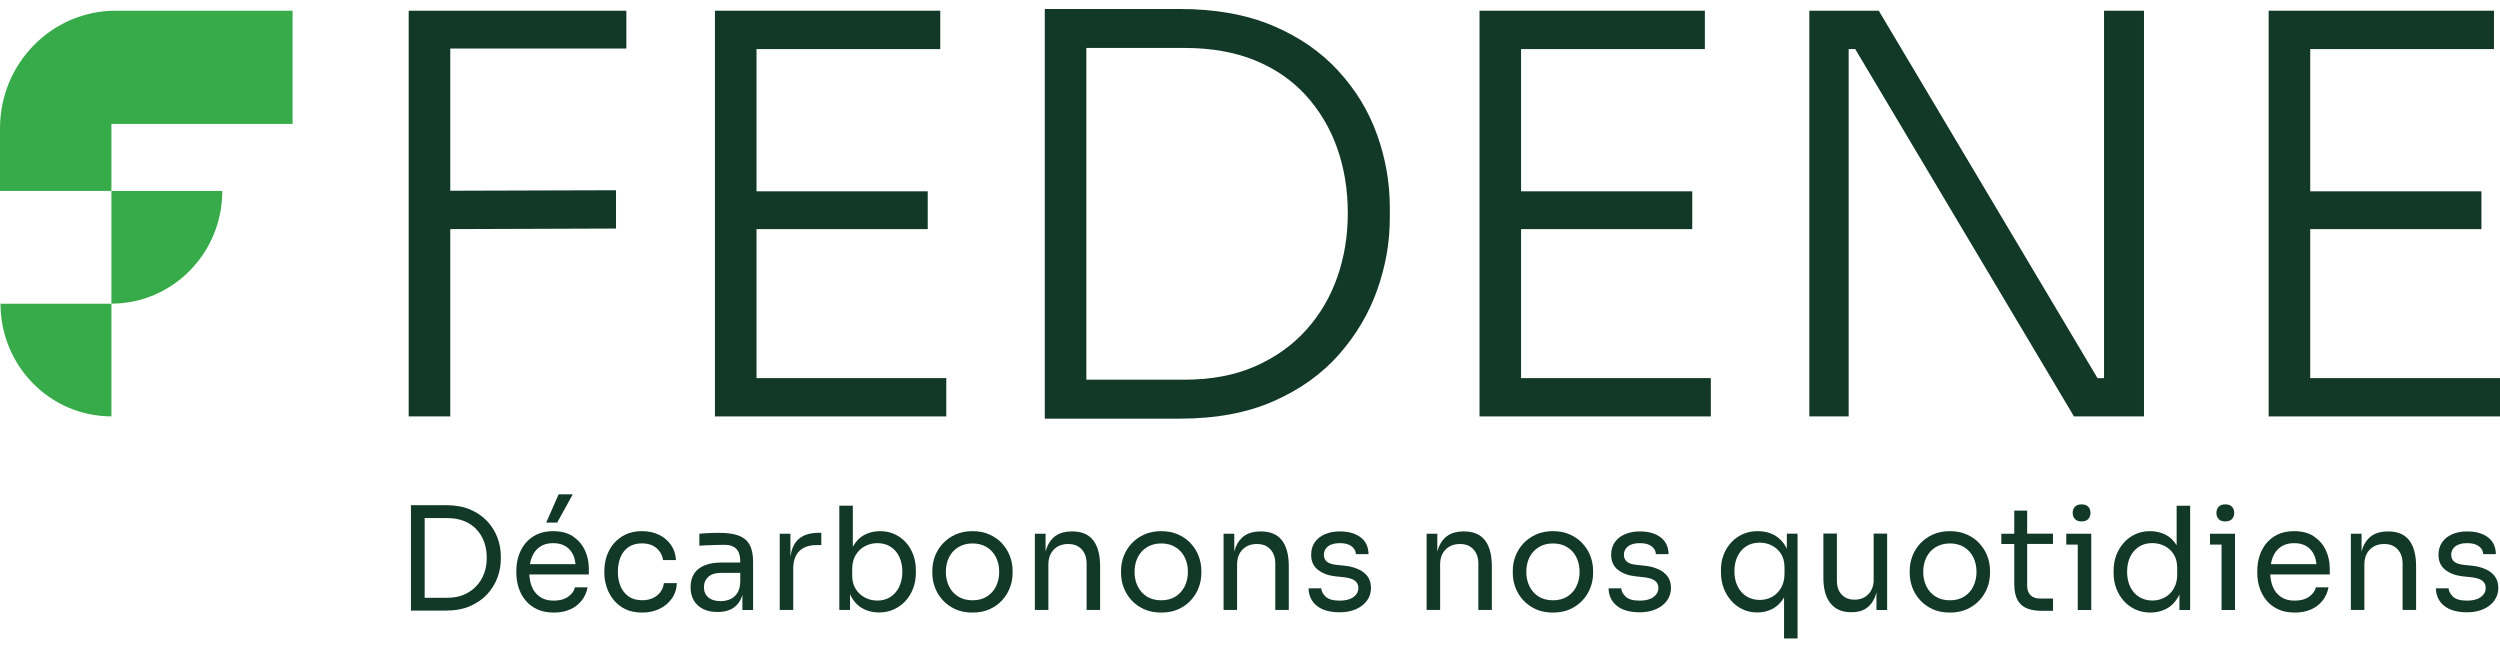
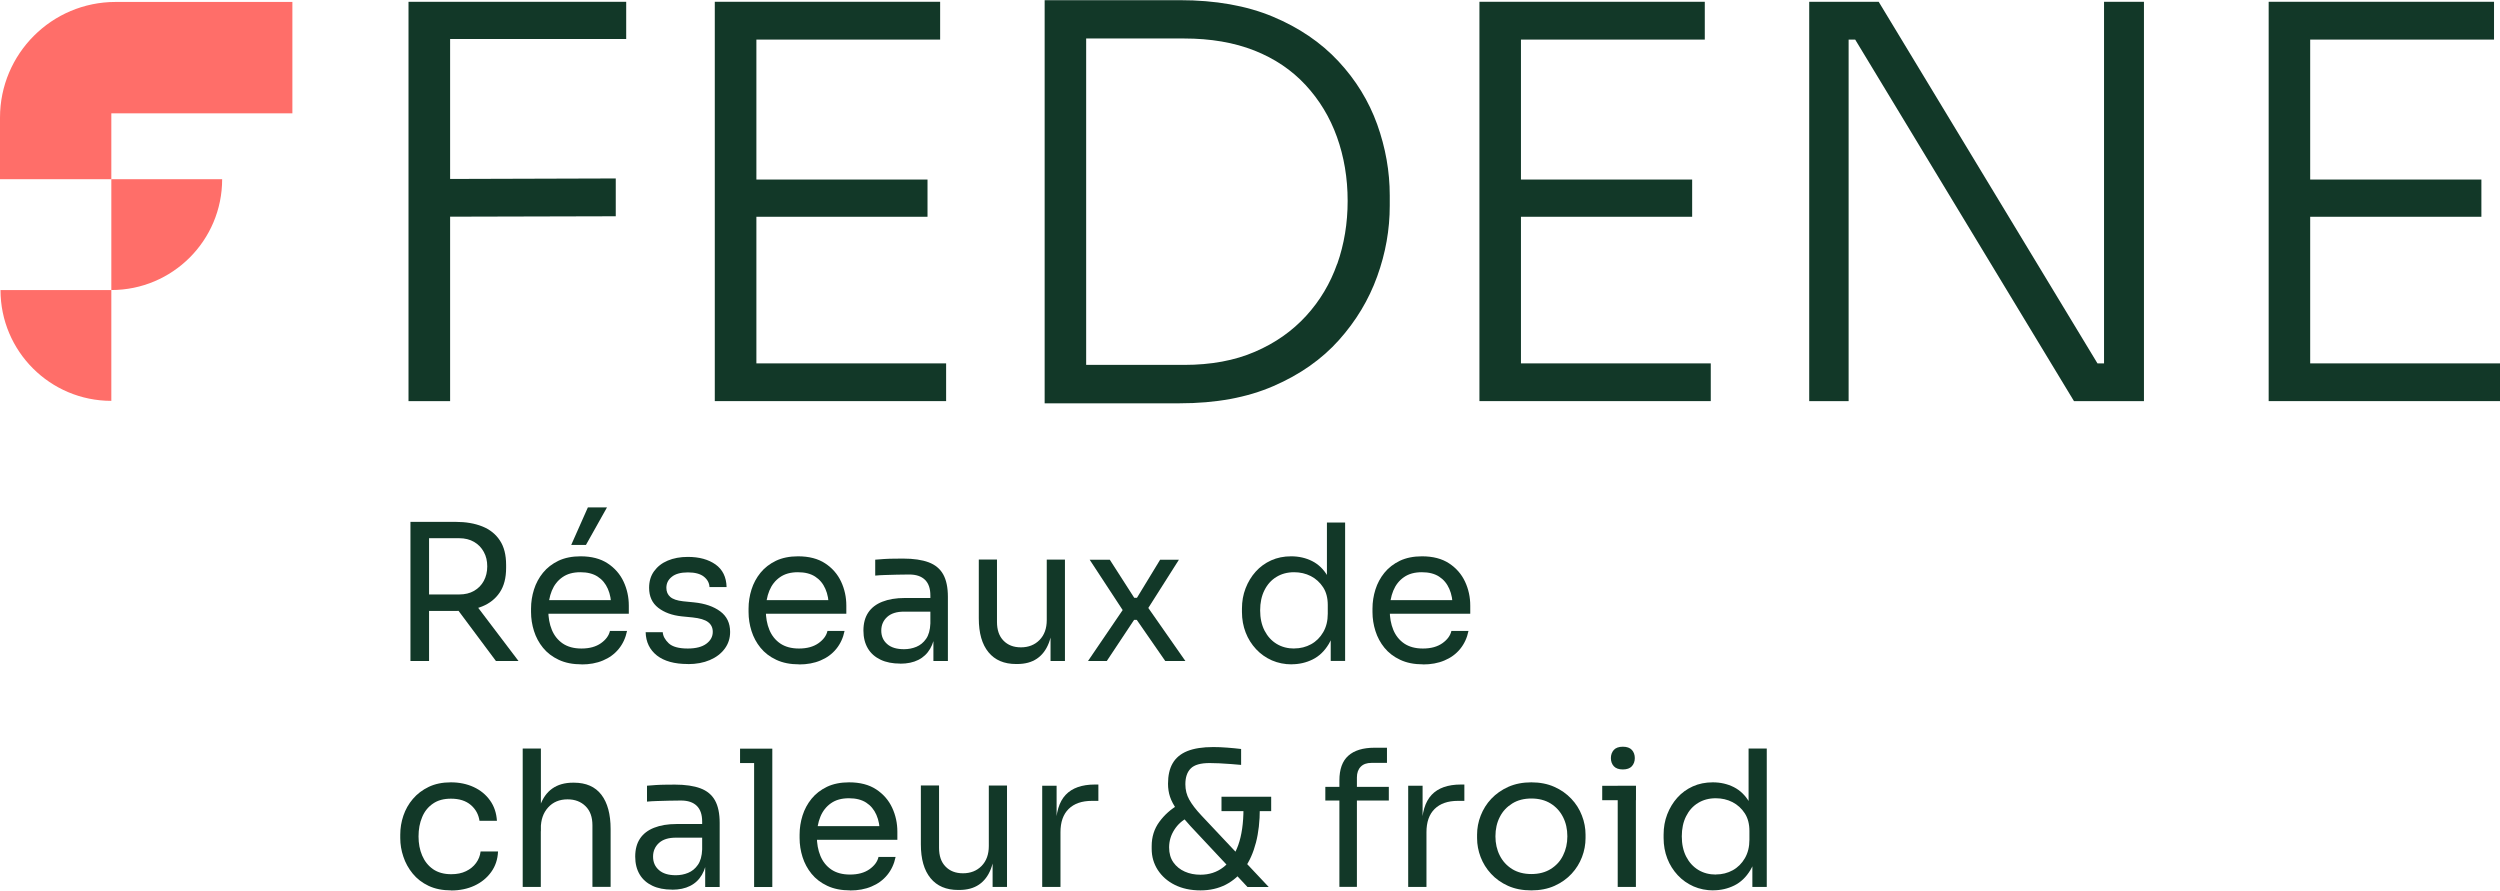
- <svg xmlns="http://www.w3.org/2000/svg" width="139" height="36" viewBox="0 0 139 36" fill="none">
-   <path d="M24.428 0.595H22.723V23.153H25.035V12.739L34.25 12.707V10.577L25.035 10.605V2.697H34.826V0.595H25.035H24.428Z" fill="#123828" />
-   <path d="M42.063 12.739H51.582V10.637H42.063V2.729H52.279V0.595H42.063H41.516H39.751V23.153H41.516H42.063H52.614V21.023H42.063V12.739Z" fill="#123828" />
-   <path d="M74.417 3.947C73.444 2.885 72.227 2.045 70.769 1.429C69.308 0.812 67.587 0.5 65.6 0.5H58.09V23.277H65.6C67.605 23.277 69.345 22.953 70.816 22.304C72.286 21.655 73.497 20.79 74.448 19.709C75.4 18.628 76.11 17.429 76.576 16.11C77.043 14.793 77.274 13.464 77.274 12.122V11.534C77.274 10.173 77.043 8.834 76.576 7.518C76.11 6.198 75.39 5.009 74.417 3.95V3.947ZM74.358 15.394C73.973 16.507 73.394 17.49 72.624 18.345C71.855 19.2 70.906 19.875 69.78 20.37C68.654 20.863 67.343 21.111 65.844 21.111H60.402V2.665H65.844C67.324 2.665 68.626 2.891 69.752 3.346C70.878 3.801 71.823 4.449 72.596 5.292C73.366 6.138 73.948 7.114 74.345 8.227C74.74 9.34 74.937 10.545 74.937 11.842C74.937 13.14 74.743 14.284 74.358 15.397V15.394Z" fill="#123828" />
-   <path d="M84.571 12.739H94.089V10.637H84.571V2.729H94.79V0.595H84.571H84.023H82.262V23.153H84.023H84.571H95.122V21.023H84.571V12.739Z" fill="#123828" />
-   <path d="M116.984 21.023H116.621L104.459 0.595H100.598V23.153H102.785V2.729H103.151L115.313 23.153H119.206V0.595H116.984V21.023Z" fill="#123828" />
-   <path d="M128.449 21.023V12.739H137.967V10.637H128.449V2.729H138.665V0.595H128.449H127.901H126.137V23.153H127.901H128.449H139V21.023H128.449Z" fill="#123828" />
-   <path d="M27.091 28.981C26.837 28.708 26.521 28.492 26.143 28.33C25.761 28.167 25.314 28.088 24.8 28.088H22.848V33.948H24.8C25.317 33.948 25.764 33.866 26.143 33.697C26.521 33.532 26.841 33.309 27.091 33.036C27.344 32.759 27.532 32.454 27.657 32.114C27.782 31.776 27.845 31.436 27.845 31.096V30.921C27.845 30.571 27.782 30.228 27.657 29.894C27.532 29.557 27.344 29.255 27.091 28.981ZM26.916 31.885C26.816 32.155 26.672 32.39 26.481 32.59C26.29 32.791 26.061 32.95 25.792 33.064C25.523 33.179 25.22 33.236 24.876 33.236H23.611V28.806H24.876C25.22 28.806 25.526 28.861 25.792 28.965C26.058 29.07 26.29 29.223 26.481 29.423C26.672 29.621 26.816 29.856 26.916 30.123C27.016 30.39 27.063 30.689 27.063 31.017C27.063 31.344 27.013 31.621 26.916 31.891V31.885Z" fill="#123828" />
-   <path d="M31.847 27.484H31.059L30.37 29.055H30.98L31.847 27.484Z" fill="#123828" />
-   <path d="M31.872 29.83C31.578 29.633 31.206 29.532 30.752 29.532C30.401 29.532 30.101 29.595 29.841 29.719C29.585 29.843 29.372 30.012 29.203 30.218C29.037 30.428 28.912 30.66 28.831 30.921C28.749 31.182 28.709 31.449 28.709 31.722V31.866C28.709 32.136 28.749 32.4 28.831 32.66C28.912 32.921 29.034 33.153 29.203 33.363C29.369 33.573 29.585 33.742 29.851 33.869C30.117 33.996 30.433 34.059 30.796 34.059C31.124 34.059 31.418 34.005 31.678 33.894C31.938 33.783 32.154 33.621 32.326 33.411C32.498 33.201 32.614 32.947 32.67 32.657H31.966C31.925 32.854 31.8 33.026 31.594 33.172C31.387 33.322 31.121 33.395 30.793 33.395C30.464 33.395 30.223 33.325 30.02 33.185C29.816 33.045 29.666 32.854 29.569 32.613C29.488 32.412 29.444 32.187 29.431 31.942H32.739V31.602C32.739 31.249 32.667 30.915 32.523 30.6C32.379 30.288 32.16 30.031 31.866 29.834L31.872 29.83ZM30.014 30.406C30.207 30.269 30.455 30.199 30.752 30.199C31.049 30.199 31.274 30.26 31.462 30.381C31.65 30.501 31.791 30.673 31.885 30.892C31.944 31.032 31.979 31.191 32 31.366H29.466C29.491 31.223 29.525 31.093 29.575 30.969C29.672 30.73 29.816 30.543 30.014 30.406Z" fill="#123828" />
-   <path d="M36.728 32.905C36.625 33.048 36.487 33.163 36.315 33.245C36.143 33.331 35.94 33.373 35.705 33.373C35.402 33.373 35.151 33.303 34.951 33.163C34.751 33.023 34.601 32.832 34.5 32.59C34.4 32.349 34.353 32.085 34.353 31.792C34.353 31.5 34.403 31.22 34.5 30.982C34.597 30.743 34.748 30.555 34.945 30.419C35.142 30.282 35.389 30.212 35.686 30.212C36.031 30.212 36.303 30.301 36.506 30.479C36.709 30.657 36.828 30.877 36.866 31.14H37.586C37.564 30.813 37.47 30.527 37.301 30.288C37.132 30.047 36.907 29.862 36.628 29.729C36.35 29.595 36.037 29.532 35.686 29.532C35.336 29.532 35.032 29.595 34.773 29.722C34.513 29.849 34.294 30.018 34.122 30.225C33.947 30.435 33.818 30.667 33.731 30.927C33.646 31.188 33.602 31.452 33.602 31.722V31.866C33.602 32.126 33.646 32.384 33.731 32.645C33.815 32.905 33.947 33.141 34.119 33.357C34.291 33.57 34.507 33.742 34.77 33.869C35.032 33.996 35.342 34.059 35.702 34.059C36.062 34.059 36.375 33.993 36.66 33.856C36.944 33.722 37.173 33.532 37.348 33.287C37.523 33.042 37.617 32.756 37.633 32.422H36.913C36.891 32.603 36.828 32.762 36.725 32.905H36.728Z" fill="#123828" />
-   <path d="M41.081 29.782C40.809 29.681 40.461 29.627 40.032 29.627C39.907 29.627 39.776 29.627 39.641 29.63C39.507 29.63 39.375 29.636 39.247 29.646C39.119 29.652 39 29.662 38.884 29.674V30.342C39 30.333 39.135 30.323 39.291 30.317C39.447 30.31 39.61 30.307 39.782 30.301C39.954 30.294 40.12 30.291 40.283 30.291C40.571 30.291 40.787 30.364 40.934 30.514C41.081 30.663 41.156 30.883 41.156 31.172V31.277H40.101C39.742 31.277 39.435 31.328 39.178 31.433C38.922 31.538 38.728 31.687 38.596 31.891C38.465 32.091 38.396 32.342 38.396 32.644C38.396 32.946 38.459 33.185 38.581 33.392C38.703 33.598 38.878 33.754 39.103 33.865C39.328 33.977 39.601 34.028 39.91 34.028C40.202 34.028 40.452 33.974 40.655 33.869C40.862 33.764 41.021 33.608 41.14 33.404C41.197 33.306 41.24 33.198 41.278 33.077V33.916H41.872V31.233C41.872 30.835 41.807 30.52 41.678 30.288C41.55 30.056 41.347 29.887 41.078 29.782H41.081ZM40.984 32.991C40.877 33.147 40.743 33.258 40.58 33.325C40.417 33.392 40.248 33.423 40.073 33.423C39.77 33.423 39.538 33.353 39.379 33.21C39.216 33.067 39.138 32.88 39.138 32.648C39.138 32.415 39.219 32.225 39.379 32.075C39.541 31.926 39.773 31.853 40.073 31.853H41.159V32.345C41.15 32.622 41.09 32.835 40.984 32.991Z" fill="#123828" />
-   <path d="M44.319 30.059C44.122 30.269 44 30.571 43.947 30.956V29.674H43.352V33.913H44.103V31.617C44.103 31.194 44.216 30.87 44.438 30.644C44.663 30.419 44.983 30.307 45.399 30.307H45.665V29.623H45.524C44.989 29.623 44.585 29.767 44.316 30.056L44.319 30.059Z" fill="#123828" />
-   <path d="M50.377 30.171C50.199 29.974 49.989 29.814 49.745 29.703C49.501 29.589 49.229 29.532 48.931 29.532C48.612 29.532 48.324 29.601 48.062 29.741C47.799 29.881 47.586 30.098 47.423 30.387C47.423 30.393 47.417 30.399 47.417 30.403V28.116H46.666V33.913H47.261V33.032C47.279 33.074 47.295 33.115 47.314 33.153C47.47 33.446 47.683 33.672 47.952 33.824C48.221 33.977 48.525 34.053 48.869 34.053C49.175 34.053 49.457 33.996 49.707 33.878C49.961 33.761 50.177 33.602 50.358 33.398C50.54 33.195 50.681 32.959 50.778 32.695C50.874 32.431 50.922 32.148 50.922 31.846V31.703C50.922 31.401 50.874 31.121 50.781 30.857C50.687 30.597 50.552 30.365 50.374 30.167L50.377 30.171ZM50.002 32.616C49.886 32.858 49.726 33.045 49.517 33.185C49.307 33.322 49.063 33.392 48.781 33.392C48.537 33.392 48.306 33.338 48.093 33.226C47.88 33.115 47.708 32.956 47.577 32.749C47.445 32.543 47.383 32.295 47.383 32.002V31.637C47.383 31.334 47.445 31.077 47.573 30.864C47.702 30.651 47.871 30.485 48.087 30.371C48.299 30.256 48.531 30.199 48.781 30.199C49.057 30.199 49.301 30.263 49.507 30.393C49.717 30.524 49.88 30.708 49.995 30.947C50.111 31.185 50.17 31.462 50.17 31.78C50.17 32.098 50.114 32.377 49.998 32.616H50.002Z" fill="#123828" />
-   <path d="M55.721 30.218C55.527 30.009 55.293 29.843 55.017 29.719C54.742 29.595 54.426 29.532 54.072 29.532C53.719 29.532 53.403 29.595 53.127 29.719C52.852 29.843 52.617 30.012 52.423 30.218C52.229 30.428 52.086 30.663 51.985 30.924C51.885 31.185 51.838 31.452 51.838 31.722V31.866C51.838 32.136 51.885 32.4 51.982 32.66C52.079 32.921 52.223 33.153 52.411 33.363C52.602 33.573 52.833 33.742 53.109 33.869C53.384 33.996 53.706 34.059 54.069 34.059C54.432 34.059 54.755 33.996 55.03 33.869C55.305 33.742 55.54 33.573 55.728 33.363C55.919 33.153 56.059 32.921 56.156 32.66C56.253 32.4 56.3 32.136 56.3 31.866V31.722C56.3 31.452 56.25 31.185 56.153 30.924C56.053 30.663 55.909 30.428 55.715 30.218H55.721ZM55.38 32.597C55.265 32.835 55.093 33.023 54.873 33.166C54.651 33.306 54.385 33.376 54.072 33.376C53.76 33.376 53.494 33.306 53.271 33.166C53.049 33.026 52.88 32.835 52.764 32.597C52.649 32.358 52.589 32.091 52.589 31.796C52.589 31.5 52.649 31.223 52.768 30.985C52.886 30.746 53.059 30.559 53.284 30.422C53.509 30.285 53.772 30.215 54.072 30.215C54.373 30.215 54.645 30.285 54.864 30.422C55.086 30.559 55.255 30.746 55.377 30.985C55.496 31.223 55.556 31.493 55.556 31.796C55.556 32.098 55.496 32.358 55.38 32.597Z" fill="#123828" />
-   <path d="M59.62 29.547H59.589C59.238 29.547 58.951 29.624 58.722 29.773C58.494 29.923 58.322 30.145 58.209 30.431C58.181 30.505 58.156 30.581 58.134 30.663V29.675H57.539V33.913H58.29V31.382C58.29 31.039 58.391 30.762 58.594 30.555C58.797 30.349 59.063 30.247 59.392 30.247C59.72 30.247 59.958 30.346 60.143 30.546C60.324 30.743 60.415 31.007 60.415 31.334V33.913H61.166V31.49C61.166 30.861 61.041 30.377 60.787 30.047C60.534 29.713 60.146 29.547 59.62 29.547Z" fill="#123828" />
-   <path d="M66.213 30.218C66.019 30.009 65.784 29.843 65.509 29.719C65.234 29.595 64.918 29.532 64.564 29.532C64.21 29.532 63.894 29.595 63.619 29.719C63.344 29.843 63.109 30.012 62.915 30.218C62.721 30.428 62.577 30.663 62.477 30.924C62.377 31.185 62.33 31.452 62.33 31.722V31.866C62.33 32.136 62.377 32.4 62.474 32.66C62.571 32.921 62.715 33.153 62.902 33.363C63.093 33.573 63.325 33.742 63.603 33.869C63.879 33.996 64.201 34.059 64.564 34.059C64.927 34.059 65.249 33.996 65.525 33.869C65.8 33.742 66.035 33.573 66.222 33.363C66.413 33.153 66.557 32.921 66.651 32.66C66.748 32.4 66.795 32.136 66.795 31.866V31.722C66.795 31.452 66.745 31.185 66.648 30.924C66.548 30.663 66.404 30.428 66.21 30.218H66.213ZM65.872 32.597C65.753 32.835 65.584 33.023 65.365 33.166C65.143 33.306 64.877 33.376 64.564 33.376C64.251 33.376 63.985 33.306 63.763 33.166C63.541 33.026 63.372 32.835 63.256 32.597C63.137 32.358 63.081 32.091 63.081 31.796C63.081 31.5 63.14 31.223 63.259 30.985C63.378 30.746 63.55 30.559 63.775 30.422C64.001 30.285 64.264 30.215 64.564 30.215C64.864 30.215 65.137 30.285 65.356 30.422C65.578 30.559 65.747 30.746 65.869 30.985C65.991 31.223 66.047 31.493 66.047 31.796C66.047 32.098 65.988 32.358 65.872 32.597Z" fill="#123828" />
-   <path d="M70.112 29.547H70.08C69.73 29.547 69.442 29.624 69.214 29.773C68.985 29.923 68.813 30.145 68.701 30.431C68.672 30.505 68.647 30.581 68.626 30.663V29.675H68.031V33.913H68.782V31.382C68.782 31.039 68.885 30.762 69.085 30.555C69.289 30.349 69.555 30.247 69.883 30.247C70.212 30.247 70.45 30.346 70.634 30.546C70.816 30.743 70.906 31.007 70.906 31.334V33.913H71.657V31.49C71.657 30.861 71.532 30.377 71.279 30.047C71.025 29.716 70.637 29.547 70.112 29.547Z" fill="#123828" />
-   <path d="M75.828 31.831C75.556 31.627 75.2 31.5 74.749 31.452L74.295 31.404C74.051 31.379 73.876 31.319 73.766 31.223C73.66 31.128 73.607 31 73.607 30.841C73.607 30.657 73.682 30.501 73.832 30.381C73.982 30.26 74.204 30.199 74.496 30.199C74.787 30.199 75.009 30.26 75.156 30.377C75.303 30.495 75.381 30.641 75.387 30.81H76.091C76.082 30.393 75.929 30.078 75.638 29.865C75.347 29.652 74.965 29.547 74.496 29.547C74.183 29.547 73.907 29.598 73.666 29.703C73.425 29.805 73.238 29.954 73.103 30.148C72.969 30.342 72.9 30.574 72.9 30.845C72.9 31.204 73.025 31.484 73.275 31.681C73.525 31.878 73.848 31.999 74.245 32.044L74.699 32.091C74.99 32.123 75.203 32.187 75.331 32.285C75.462 32.384 75.525 32.52 75.525 32.695C75.525 32.892 75.437 33.058 75.259 33.191C75.081 33.325 74.827 33.395 74.492 33.395C74.123 33.395 73.86 33.322 73.707 33.175C73.554 33.029 73.472 32.877 73.46 32.711H72.756C72.765 33.125 72.922 33.449 73.222 33.688C73.522 33.926 73.945 34.044 74.492 34.044C74.83 34.044 75.131 33.986 75.39 33.872C75.65 33.757 75.857 33.598 76.004 33.395C76.151 33.191 76.226 32.956 76.226 32.692C76.226 32.32 76.091 32.034 75.819 31.831H75.828Z" fill="#123828" />
-   <path d="M81.401 29.547H81.37C81.019 29.547 80.732 29.624 80.503 29.773C80.275 29.923 80.103 30.145 79.99 30.431C79.962 30.505 79.937 30.581 79.915 30.663V29.675H79.32V33.913H80.071V31.382C80.071 31.039 80.171 30.762 80.375 30.555C80.578 30.349 80.844 30.247 81.173 30.247C81.501 30.247 81.739 30.346 81.924 30.546C82.105 30.743 82.196 31.007 82.196 31.334V33.913H82.947V31.49C82.947 30.861 82.822 30.377 82.568 30.047C82.315 29.716 81.927 29.547 81.401 29.547Z" fill="#123828" />
-   <path d="M87.994 30.218C87.8 30.009 87.569 29.843 87.29 29.719C87.015 29.595 86.699 29.532 86.345 29.532C85.991 29.532 85.675 29.595 85.4 29.719C85.125 29.843 84.89 30.012 84.696 30.218C84.502 30.428 84.358 30.663 84.258 30.924C84.158 31.185 84.111 31.452 84.111 31.722V31.866C84.111 32.136 84.158 32.4 84.255 32.66C84.352 32.921 84.496 33.153 84.683 33.363C84.874 33.573 85.106 33.742 85.381 33.869C85.657 33.996 85.979 34.059 86.342 34.059C86.705 34.059 87.027 33.996 87.302 33.869C87.578 33.742 87.812 33.573 88.003 33.363C88.194 33.153 88.335 32.921 88.432 32.66C88.529 32.4 88.576 32.136 88.576 31.866V31.722C88.576 31.452 88.526 31.185 88.429 30.924C88.332 30.663 88.185 30.428 87.991 30.218H87.994ZM87.653 32.597C87.537 32.835 87.365 33.023 87.146 33.166C86.924 33.306 86.658 33.376 86.345 33.376C86.032 33.376 85.766 33.306 85.544 33.166C85.322 33.026 85.153 32.835 85.037 32.597C84.921 32.358 84.862 32.091 84.862 31.796C84.862 31.5 84.921 31.223 85.04 30.985C85.159 30.746 85.331 30.559 85.556 30.422C85.782 30.285 86.045 30.215 86.345 30.215C86.645 30.215 86.918 30.285 87.137 30.422C87.359 30.559 87.528 30.746 87.647 30.985C87.766 31.223 87.825 31.493 87.825 31.796C87.825 32.098 87.766 32.358 87.65 32.597H87.653Z" fill="#123828" />
-   <path d="M92.509 31.831C92.237 31.627 91.88 31.5 91.43 31.452L90.976 31.404C90.732 31.379 90.557 31.319 90.447 31.223C90.341 31.128 90.288 31 90.288 30.841C90.288 30.657 90.363 30.501 90.513 30.381C90.663 30.26 90.885 30.199 91.176 30.199C91.467 30.199 91.689 30.26 91.836 30.377C91.984 30.495 92.062 30.641 92.068 30.81H92.772C92.763 30.393 92.609 30.078 92.318 29.865C92.027 29.652 91.646 29.547 91.176 29.547C90.863 29.547 90.588 29.598 90.347 29.703C90.106 29.805 89.918 29.954 89.784 30.148C89.649 30.342 89.58 30.574 89.58 30.845C89.58 31.204 89.706 31.484 89.956 31.681C90.206 31.878 90.528 31.999 90.926 32.044L91.38 32.091C91.671 32.123 91.883 32.187 92.012 32.285C92.143 32.384 92.206 32.52 92.206 32.695C92.206 32.892 92.118 33.058 91.94 33.191C91.761 33.325 91.508 33.395 91.173 33.395C90.804 33.395 90.541 33.322 90.388 33.175C90.234 33.029 90.153 32.877 90.141 32.711H89.436C89.446 33.125 89.602 33.449 89.903 33.688C90.203 33.926 90.626 34.044 91.173 34.044C91.511 34.044 91.811 33.986 92.071 33.872C92.331 33.757 92.537 33.598 92.684 33.395C92.831 33.191 92.906 32.956 92.906 32.692C92.906 32.32 92.772 32.034 92.5 31.831H92.509Z" fill="#123828" />
-   <path d="M99.346 30.514C99.334 30.485 99.321 30.457 99.308 30.428C99.152 30.136 98.939 29.916 98.67 29.76C98.401 29.608 98.091 29.532 97.738 29.532C97.431 29.532 97.153 29.585 96.902 29.697C96.652 29.808 96.436 29.964 96.255 30.161C96.073 30.358 95.932 30.587 95.832 30.848C95.732 31.109 95.685 31.389 95.685 31.691V31.834C95.685 32.136 95.735 32.419 95.832 32.686C95.929 32.953 96.07 33.188 96.251 33.395C96.433 33.602 96.646 33.764 96.893 33.878C97.14 33.996 97.412 34.053 97.71 34.053C98.022 34.053 98.31 33.983 98.573 33.84C98.823 33.703 99.03 33.493 99.193 33.217V35.5H99.944V29.671H99.349V30.511L99.346 30.514ZM98.532 33.182C98.323 33.3 98.091 33.357 97.838 33.357C97.566 33.357 97.325 33.29 97.112 33.16C96.899 33.029 96.733 32.842 96.611 32.6C96.492 32.358 96.433 32.078 96.433 31.764C96.433 31.449 96.492 31.166 96.608 30.927C96.727 30.686 96.89 30.501 97.099 30.368C97.309 30.234 97.556 30.171 97.838 30.171C98.082 30.171 98.31 30.225 98.52 30.333C98.73 30.441 98.899 30.597 99.027 30.8C99.155 31.004 99.218 31.252 99.218 31.541V31.907C99.218 32.203 99.155 32.46 99.03 32.679C98.905 32.899 98.739 33.067 98.529 33.185L98.532 33.182Z" fill="#123828" />
-   <path d="M104.18 32.199C104.18 32.556 104.08 32.832 103.883 33.036C103.686 33.239 103.429 33.341 103.116 33.341C102.804 33.341 102.575 33.249 102.397 33.058C102.218 32.87 102.131 32.609 102.131 32.276V29.665H101.38V32.126C101.38 32.746 101.511 33.22 101.777 33.548C102.043 33.875 102.422 34.04 102.919 34.04H102.951C103.285 34.04 103.558 33.964 103.774 33.815C103.989 33.665 104.152 33.446 104.262 33.157C104.29 33.087 104.312 33.01 104.331 32.934V33.916H104.925V29.668H104.174V32.199H104.18Z" fill="#123828" />
-   <path d="M110.063 30.218C109.869 30.009 109.637 29.843 109.359 29.719C109.084 29.595 108.768 29.532 108.414 29.532C108.06 29.532 107.744 29.595 107.469 29.719C107.194 29.843 106.959 30.012 106.765 30.218C106.571 30.428 106.427 30.663 106.327 30.924C106.227 31.185 106.18 31.452 106.18 31.722V31.866C106.18 32.136 106.227 32.4 106.324 32.66C106.421 32.921 106.565 33.153 106.752 33.363C106.943 33.573 107.175 33.742 107.45 33.869C107.726 33.996 108.048 34.059 108.411 34.059C108.774 34.059 109.096 33.996 109.371 33.869C109.647 33.742 109.881 33.573 110.072 33.363C110.263 33.153 110.404 32.921 110.501 32.66C110.598 32.4 110.645 32.136 110.645 31.866V31.722C110.645 31.452 110.595 31.185 110.498 30.924C110.401 30.663 110.254 30.428 110.06 30.218H110.063ZM109.722 32.597C109.606 32.835 109.434 33.023 109.215 33.166C108.993 33.306 108.727 33.376 108.414 33.376C108.101 33.376 107.835 33.306 107.613 33.166C107.391 33.026 107.222 32.835 107.106 32.597C106.99 32.358 106.931 32.091 106.931 31.796C106.931 31.5 106.99 31.223 107.109 30.985C107.228 30.746 107.4 30.559 107.625 30.422C107.851 30.285 108.114 30.215 108.414 30.215C108.714 30.215 108.987 30.285 109.206 30.422C109.428 30.559 109.597 30.746 109.716 30.985C109.834 31.223 109.894 31.493 109.894 31.796C109.894 32.098 109.834 32.358 109.719 32.597H109.722Z" fill="#123828" />
-   <path d="M112.713 28.39H111.993V29.674H111.274V30.247H111.993V32.47C111.993 32.845 112.056 33.144 112.178 33.363C112.3 33.583 112.475 33.738 112.701 33.827C112.926 33.916 113.195 33.961 113.508 33.961H114.149V33.277H113.414C113.189 33.277 113.017 33.214 112.895 33.09C112.773 32.966 112.71 32.791 112.71 32.562V30.244H114.146V29.671H112.71V28.387L112.713 28.39Z" fill="#123828" />
-   <path d="M115.736 28.991C115.902 28.991 116.027 28.946 116.108 28.857C116.189 28.768 116.23 28.654 116.23 28.517C116.23 28.38 116.189 28.266 116.108 28.177C116.027 28.088 115.905 28.043 115.736 28.043C115.567 28.043 115.445 28.088 115.363 28.177C115.282 28.266 115.241 28.38 115.241 28.517C115.241 28.654 115.282 28.768 115.363 28.857C115.445 28.946 115.567 28.991 115.736 28.991Z" fill="#123828" />
-   <path d="M114.885 29.675V30.279H115.523V33.916H116.274V30.279V29.675H115.523H114.885Z" fill="#123828" />
-   <path d="M121.024 30.32C120.861 30.059 120.661 29.862 120.414 29.735C120.154 29.601 119.863 29.532 119.547 29.532C119.231 29.532 118.971 29.589 118.724 29.703C118.477 29.818 118.264 29.973 118.083 30.177C117.901 30.381 117.763 30.613 117.663 30.877C117.563 31.14 117.516 31.423 117.516 31.726V31.869C117.516 32.174 117.566 32.46 117.67 32.727C117.773 32.994 117.914 33.223 118.098 33.427C118.283 33.63 118.502 33.783 118.749 33.894C118.996 34.005 119.272 34.059 119.569 34.059C119.866 34.059 120.163 33.993 120.432 33.856C120.702 33.722 120.924 33.503 121.099 33.204C121.127 33.153 121.152 33.099 121.177 33.045V33.916H121.772V28.12H121.021V30.32H121.024ZM121.055 31.939C121.055 32.234 120.993 32.492 120.867 32.711C120.742 32.931 120.576 33.099 120.367 33.214C120.157 33.331 119.926 33.389 119.672 33.389C119.4 33.389 119.159 33.325 118.946 33.195C118.733 33.064 118.568 32.88 118.446 32.638C118.327 32.397 118.267 32.117 118.267 31.792C118.267 31.468 118.327 31.188 118.442 30.95C118.561 30.711 118.724 30.527 118.934 30.393C119.143 30.26 119.387 30.196 119.663 30.196C119.913 30.196 120.145 30.25 120.354 30.358C120.564 30.466 120.733 30.622 120.861 30.826C120.989 31.029 121.052 31.277 121.052 31.567V31.932L121.055 31.939Z" fill="#123828" />
-   <path d="M122.876 29.675V30.279H123.518V33.916H124.266V30.279V29.675H123.518H122.876Z" fill="#123828" />
-   <path d="M123.727 28.991C123.893 28.991 124.018 28.946 124.1 28.857C124.181 28.768 124.222 28.654 124.222 28.517C124.222 28.38 124.181 28.266 124.1 28.177C124.018 28.088 123.896 28.043 123.727 28.043C123.558 28.043 123.436 28.088 123.355 28.177C123.274 28.266 123.233 28.38 123.233 28.517C123.233 28.654 123.274 28.768 123.355 28.857C123.436 28.946 123.558 28.991 123.727 28.991Z" fill="#123828" />
-   <path d="M128.668 29.83C128.374 29.633 128.002 29.532 127.548 29.532C127.197 29.532 126.897 29.595 126.637 29.719C126.381 29.843 126.168 30.012 125.999 30.218C125.833 30.428 125.708 30.66 125.627 30.921C125.545 31.182 125.505 31.449 125.505 31.722V31.866C125.505 32.136 125.545 32.4 125.627 32.66C125.708 32.921 125.83 33.153 125.999 33.363C126.165 33.573 126.381 33.742 126.647 33.869C126.913 33.996 127.229 34.059 127.592 34.059C127.92 34.059 128.214 34.005 128.474 33.894C128.734 33.783 128.95 33.621 129.122 33.411C129.294 33.201 129.41 32.947 129.466 32.657H128.762C128.721 32.854 128.596 33.026 128.39 33.172C128.183 33.322 127.917 33.395 127.588 33.395C127.26 33.395 127.019 33.325 126.816 33.185C126.612 33.045 126.462 32.854 126.365 32.613C126.284 32.412 126.24 32.187 126.227 31.942H129.535V31.602C129.535 31.249 129.463 30.915 129.319 30.6C129.175 30.285 128.956 30.031 128.662 29.834L128.668 29.83ZM126.809 30.406C127.003 30.269 127.251 30.199 127.548 30.199C127.845 30.199 128.07 30.26 128.258 30.381C128.446 30.501 128.587 30.673 128.681 30.892C128.74 31.032 128.774 31.191 128.796 31.366H126.262C126.287 31.223 126.321 31.093 126.371 30.969C126.468 30.73 126.612 30.543 126.809 30.406Z" fill="#123828" />
-   <path d="M132.789 29.547H132.758C132.407 29.547 132.119 29.624 131.891 29.773C131.662 29.923 131.49 30.145 131.378 30.431C131.35 30.505 131.325 30.581 131.303 30.663V29.675H130.708V33.913H131.459V31.382C131.459 31.039 131.559 30.762 131.763 30.555C131.966 30.349 132.232 30.247 132.56 30.247C132.889 30.247 133.127 30.346 133.311 30.546C133.493 30.743 133.584 31.007 133.584 31.334V33.913H134.335V31.49C134.335 30.861 134.209 30.377 133.956 30.047C133.703 29.716 133.315 29.547 132.789 29.547Z" fill="#123828" />
-   <path d="M138.509 31.831C138.237 31.627 137.88 31.5 137.429 31.452L136.976 31.404C136.731 31.379 136.556 31.319 136.447 31.223C136.34 31.128 136.287 31 136.287 30.841C136.287 30.657 136.362 30.501 136.512 30.381C136.663 30.26 136.885 30.199 137.176 30.199C137.467 30.199 137.689 30.26 137.836 30.377C137.983 30.495 138.061 30.641 138.068 30.81H138.772C138.762 30.393 138.609 30.078 138.318 29.865C138.027 29.652 137.645 29.547 137.176 29.547C136.863 29.547 136.588 29.598 136.347 29.703C136.106 29.805 135.918 29.954 135.783 30.148C135.649 30.342 135.58 30.574 135.58 30.845C135.58 31.204 135.705 31.484 135.955 31.681C136.206 31.878 136.528 31.999 136.925 32.044L137.379 32.091C137.67 32.123 137.883 32.187 138.011 32.285C138.143 32.384 138.205 32.52 138.205 32.695C138.205 32.892 138.118 33.058 137.939 33.191C137.761 33.325 137.507 33.395 137.173 33.395C136.803 33.395 136.541 33.322 136.387 33.175C136.234 33.029 136.153 32.877 136.14 32.711H135.436C135.445 33.125 135.602 33.449 135.902 33.688C136.203 33.926 136.625 34.044 137.173 34.044C137.511 34.044 137.811 33.986 138.071 33.872C138.33 33.757 138.537 33.598 138.684 33.395C138.831 33.191 138.906 32.956 138.906 32.692C138.906 32.32 138.772 32.034 138.499 31.831H138.509Z" fill="#123828" />
-   <path d="M6.433 0.595C2.882 0.595 0 3.524 0 7.133V10.615H6.195V6.891H16.268V0.595H6.433Z" fill="#37AB49" />
-   <path d="M6.195 16.882C9.6 16.882 12.36 14.078 12.36 10.618H6.195V16.882Z" fill="#37AB49" />
-   <path d="M6.196 23.15V16.886H0.028C0.028 20.345 2.788 23.15 6.196 23.15Z" fill="#37AB49" />
+ <svg xmlns="http://www.w3.org/2000/svg" id="Calque_2" width="233" height="83" viewBox="0 0 29.687 10.571">
+   <g id="Components">
+     <g id="_690bda42-68df-4780-89ce-d17c7e386359_1">
+       <polygon points="5.215 .019 4.851 .019 4.851 4.761 5.345 4.761 5.345 2.571 7.312 2.566 7.312 2.117 5.345 2.123 5.345 .461 7.436 .461 7.436 .019 5.345 .019 5.215 .019" style="fill:#123828; stroke-width:0px;" />
+       <polygon points="8.982 2.572 11.014 2.572 11.014 2.13 8.982 2.13 8.982 .468 11.164 .468 11.164 .019 8.982 .019 8.865 .019 8.488 .019 8.488 4.761 8.865 4.761 8.982 4.761 11.235 4.761 11.235 4.313 8.982 4.313 8.982 2.572" style="fill:#123828; stroke-width:0px;" />
+       <path d="m15.892.724c-.208-.223-.468-.399-.779-.529-.312-.13-.68-.195-1.104-.195h-1.604v4.787h1.604c.429,0,.8-.068,1.114-.205.314-.136.573-.318.776-.545.203-.227.355-.479.455-.757.1-.277.149-.556.149-.838v-.123c0-.286-.05-.567-.149-.844-.1-.277-.253-.527-.461-.75Zm-.013,2.406c-.082.234-.206.441-.37.62-.165.18-.367.322-.607.425-.24.104-.521.156-.841.156h-1.163V.455h1.163c.316,0,.594.048.835.143.24.095.443.232.607.409.165.178.289.383.373.617.084.234.127.487.127.76,0,.264-.041.513-.123.747Z" style="fill:#123828; stroke-width:0px;" />
+       <polygon points="18.061 2.572 20.094 2.572 20.094 2.13 18.061 2.13 18.061 .468 20.244 .468 20.244 .019 18.061 .019 17.945 .019 17.568 .019 17.568 4.761 17.945 4.761 18.061 4.761 20.315 4.761 20.315 4.313 18.061 4.313 18.061 2.572" style="fill:#123828; stroke-width:0px;" />
+       <polygon points="24.985 4.313 24.907 4.313 22.309 .019 21.484 .019 21.484 4.761 21.952 4.761 21.952 .468 22.03 .468 24.628 4.761 25.459 4.761 25.459 .019 24.985 .019 24.985 4.313" style="fill:#123828; stroke-width:0px;" />
+       <polygon points="27.433 4.313 27.433 2.572 29.466 2.572 29.466 2.13 27.433 2.13 27.433 .468 29.616 .468 29.616 .019 27.433 .019 27.316 .019 26.94 .019 26.94 4.761 27.316 4.761 27.433 4.761 29.687 4.761 29.687 4.313 27.433 4.313" style="fill:#123828; stroke-width:0px;" />
+       <path d="m1.373.021C.615.021,0,.636,0,1.395v.731h1.322v-.782h2.15V.021H1.373Z" style="fill:#ff6e69; stroke-width:0px;" />
+       <path d="m1.322,3.442c.727,0,1.316-.589,1.316-1.316h-1.316v1.316Z" style="fill:#ff6e69; stroke-width:0px;" />
+       <path d="m1.322,4.758v-1.316H.006c0,.727.589,1.316,1.316,1.316Z" style="fill:#ff6e69; stroke-width:0px;" />
+       <path d="m4.874,7.847v-1.652h.221v1.652h-.221Zm.137-.594v-.196h.441c.069,0,.128-.014.178-.043.05-.029.088-.068.115-.118.027-.05.041-.108.041-.172,0-.065-.013-.122-.041-.172-.027-.05-.065-.09-.115-.119s-.109-.044-.178-.044h-.441v-.194h.401c.12,0,.225.018.315.054.09.036.16.092.209.167.05.075.074.172.074.29v.036c0,.119-.025.215-.075.29-.05.075-.12.131-.209.167-.089.036-.194.054-.314.054h-.401Zm.878.594l-.545-.731h.259l.554.731h-.268Z" style="fill:#123828; stroke-width:0px;" />
+       <path d="m6.907,7.887c-.105,0-.196-.018-.272-.054-.077-.036-.139-.084-.187-.143-.048-.059-.084-.126-.107-.199-.023-.073-.035-.148-.035-.225v-.041c0-.078.012-.154.035-.227s.059-.14.107-.199c.048-.059.109-.106.183-.142.074-.035.162-.053.262-.053.131,0,.238.028.323.084.085.056.148.129.189.217.041.088.062.183.062.284v.097h-1.067v-.162h.909l-.05.088c0-.086-.013-.159-.041-.222-.027-.062-.068-.111-.121-.145-.054-.035-.122-.052-.205-.052-.086,0-.156.019-.213.059-.056.039-.098.092-.126.16-.028.068-.042.146-.042.234,0,.086.014.163.042.231.028.068.071.122.129.162.059.04.133.06.223.06.095,0,.171-.021.231-.063.059-.042.095-.091.107-.146h.203c-.017.083-.05.154-.099.214s-.112.106-.187.137c-.075.032-.16.047-.254.047Zm-.124-1.418l.198-.446h.227l-.25.446h-.175Z" style="fill:#123828; stroke-width:0px;" />
+       <path d="m8.167,7.883c-.158,0-.28-.034-.366-.101-.086-.068-.131-.16-.134-.277h.203c.003.046.027.09.071.132.044.041.12.062.226.062.096,0,.17-.019.221-.057.051-.038.076-.085.076-.141,0-.05-.019-.088-.056-.116s-.098-.046-.182-.055l-.131-.013c-.114-.012-.207-.046-.279-.102-.072-.056-.108-.135-.108-.237,0-.076.019-.142.059-.197s.093-.097.162-.126c.069-.029.148-.044.239-.044.135,0,.244.03.329.09.084.06.128.149.131.268h-.203c-.002-.048-.024-.089-.066-.123-.043-.034-.106-.051-.19-.051s-.148.017-.191.052c-.044.035-.065.078-.065.131,0,.045.015.081.046.108s.081.044.152.052l.131.013c.129.013.233.049.311.107.078.058.117.139.117.244,0,.075-.021.141-.064.199s-.102.103-.177.135c-.075.032-.161.048-.259.048Z" style="fill:#123828; stroke-width:0px;" />
+       <path d="m9.49,7.887c-.105,0-.196-.018-.272-.054-.077-.036-.139-.084-.187-.143-.048-.059-.084-.126-.107-.199-.023-.073-.035-.148-.035-.225v-.041c0-.078.012-.154.035-.227s.059-.14.107-.199c.048-.059.109-.106.183-.142.074-.035.162-.053.262-.053.131,0,.238.028.323.084.085.056.148.129.189.217.041.088.062.183.062.284v.097h-1.067v-.162h.909l-.05.088c0-.086-.013-.159-.041-.222-.027-.062-.068-.111-.121-.145-.054-.035-.122-.052-.205-.052-.086,0-.156.019-.213.059-.056.039-.098.092-.126.16-.028.068-.042.146-.042.234,0,.086.014.163.042.231.028.068.071.122.129.162.059.04.133.06.223.06.095,0,.171-.021.231-.063.059-.042.095-.091.107-.146h.203c-.017.083-.05.154-.099.214s-.112.106-.187.137c-.075.032-.16.047-.254.047Z" style="fill:#123828; stroke-width:0px;" />
+       <path d="m10.69,7.878c-.09,0-.168-.015-.233-.046-.065-.031-.116-.075-.151-.134-.035-.059-.053-.129-.053-.212,0-.086.019-.157.057-.214.038-.057.094-.1.168-.129.073-.029.162-.044.266-.044h.326v.162h-.335c-.087,0-.154.021-.2.063-.046.042-.07.096-.07.162,0,.066.023.119.07.16.046.041.113.061.2.061.051,0,.1-.009.146-.028.046-.019.085-.05.116-.095.031-.044.048-.105.051-.183l.059.086c-.007.086-.028.157-.062.215-.034.058-.08.102-.14.132-.059.03-.131.045-.215.045Zm.394-.032v-.36h-.036v-.416c0-.083-.021-.145-.064-.187-.043-.042-.105-.063-.188-.063-.046,0-.095.001-.144.002-.05.002-.097.003-.142.004s-.084.004-.117.007v-.189c.033-.003.068-.006.105-.008s.075-.004.114-.004c.039-.001.076-.001.113-.001.123,0,.224.015.302.044s.136.077.173.143c.037.066.056.155.056.268v.761h-.171Z" style="fill:#123828; stroke-width:0px;" />
+       <path d="m12.067,7.883c-.143,0-.252-.046-.329-.14s-.115-.227-.115-.403v-.698h.216v.741c0,.095.025.169.077.222.051.053.12.08.207.08.09,0,.164-.029.221-.087s.086-.137.086-.237v-.718h.216v1.204h-.171v-.515h.027c0,.118-.016.219-.047.3-.032.082-.078.144-.141.187s-.141.064-.237.064h-.009Z" style="fill:#123828; stroke-width:0px;" />
+       <path d="m12.92,7.847l.43-.632-.007.045-.403-.615h.239l.29.452h.032l.275-.452h.223l-.38.599.007-.041.45.644h-.239l-.338-.488h-.032l-.324.488h-.223Z" style="fill:#123828; stroke-width:0px;" />
+       <path d="m15.34,7.887c-.086,0-.164-.016-.236-.047-.072-.032-.135-.076-.188-.133-.053-.057-.095-.123-.124-.198-.029-.075-.044-.156-.044-.243v-.041c0-.086.014-.166.043-.241.029-.075.069-.141.12-.198s.113-.102.184-.134c.071-.032.15-.048.237-.048.091,0,.175.019.25.057.075.038.137.098.184.179s.075.186.081.315l-.09-.144v-.808h.216v1.643h-.171v-.533h.063c-.006.137-.035.247-.086.332-.051.085-.115.146-.192.184-.077.038-.16.057-.249.057Zm.029-.189c.073,0,.14-.017.2-.05s.108-.081.144-.143c.036-.062.054-.135.054-.219v-.104c0-.083-.018-.153-.055-.21s-.086-.102-.146-.133c-.061-.031-.127-.046-.199-.046-.08,0-.15.019-.21.056-.061.037-.108.09-.142.158s-.051.147-.051.239c0,.092.017.171.052.24.035.068.083.121.144.158s.131.055.209.055Z" style="fill:#123828; stroke-width:0px;" />
+       <path d="m16.899,7.887c-.105,0-.196-.018-.272-.054-.077-.036-.139-.084-.187-.143-.048-.059-.084-.126-.107-.199-.023-.073-.035-.148-.035-.225v-.041c0-.078.012-.154.035-.227s.059-.14.107-.199c.048-.059.109-.106.183-.142.074-.035.162-.053.262-.053.131,0,.238.028.323.084.085.056.148.129.189.217.041.088.062.183.062.284v.097h-1.067v-.162h.909l-.05.088c0-.086-.013-.159-.041-.222-.027-.062-.068-.111-.121-.145-.054-.035-.122-.052-.205-.052-.086,0-.156.019-.213.059-.056.039-.098.092-.126.16-.028.068-.042.146-.042.234,0,.086.014.163.042.231.028.068.071.122.129.162.059.04.133.06.223.06.095,0,.171-.021.231-.063.059-.042.095-.091.107-.146h.203c-.017.083-.05.154-.099.214s-.112.106-.187.137c-.075.032-.16.047-.254.047Z" style="fill:#123828; stroke-width:0px;" />
+       <path d="m5.358,10.571c-.103,0-.193-.018-.269-.054-.076-.036-.138-.084-.188-.145-.05-.061-.087-.128-.111-.201-.025-.073-.037-.147-.037-.221v-.041c0-.076.012-.151.037-.225.025-.073.062-.14.113-.199.05-.059.113-.107.188-.143.075-.036.163-.054.263-.054s.191.019.271.056.145.09.194.159c.049.068.076.149.082.242h-.207c-.011-.075-.045-.138-.103-.188-.059-.05-.137-.075-.236-.075-.086,0-.157.019-.214.059-.057.039-.1.092-.128.16-.029.068-.043.144-.043.23,0,.083.014.158.043.226.029.068.072.122.129.162.058.04.13.06.217.06.068,0,.126-.012.175-.036.05-.024.089-.056.119-.097s.048-.086.054-.137h.207c-.004.095-.032.176-.082.245-.05.069-.116.123-.198.161-.082.038-.174.057-.276.057Z" style="fill:#123828; stroke-width:0px;" />
+       <path d="m6.207,10.53v-1.643h.216v.981h-.054c0-.118.015-.221.046-.307s.078-.153.143-.199c.065-.046.147-.07.248-.07h.009c.144,0,.253.048.326.143.073.095.11.232.11.408v.686h-.216v-.731c0-.098-.027-.173-.082-.227-.055-.054-.126-.081-.213-.081-.096,0-.173.032-.231.096s-.087.147-.087.251v.693h-.216Z" style="fill:#123828; stroke-width:0px;" />
+       <path d="m7.98,10.562c-.09,0-.168-.015-.233-.046-.065-.031-.116-.075-.151-.134-.035-.059-.053-.129-.053-.212,0-.086.019-.157.057-.214.038-.057.094-.1.168-.129.073-.029.162-.044.266-.044h.326v.162h-.335c-.087,0-.154.021-.2.063-.046.042-.07.096-.07.162,0,.066.023.119.07.16.046.041.113.061.2.061.051,0,.1-.009.146-.028.046-.019.085-.05.116-.095.031-.044.048-.105.051-.183l.059.086c-.007.086-.028.157-.062.215-.034.058-.08.102-.14.132-.059.03-.131.045-.215.045Zm.394-.032v-.36h-.036v-.416c0-.083-.021-.145-.064-.187-.043-.042-.105-.063-.188-.063-.046,0-.095.001-.144.002-.05.002-.097.003-.142.004s-.084.004-.117.007v-.189c.033-.003.068-.006.105-.008s.075-.004.114-.004c.039-.001.076-.001.113-.001.123,0,.224.015.302.044s.136.077.173.143c.037.066.056.155.056.268v.761h-.171Z" style="fill:#123828; stroke-width:0px;" />
+       <path d="m8.788,9.059v-.171h.383v.171h-.383Zm.167,1.472v-1.643h.216v1.643h-.216Z" style="fill:#123828; stroke-width:0px;" />
+       <path d="m10.096,10.571c-.105,0-.196-.018-.272-.054-.077-.036-.139-.084-.187-.143-.048-.059-.084-.126-.107-.199-.023-.073-.035-.148-.035-.225v-.041c0-.078.012-.154.035-.227s.059-.14.107-.199c.048-.059.109-.106.183-.142.074-.035.162-.053.262-.053.131,0,.238.028.323.084.085.056.148.129.189.217.041.088.062.183.062.284v.097h-1.067v-.162h.909l-.05.088c0-.086-.013-.159-.041-.222-.027-.062-.068-.111-.121-.145-.054-.035-.122-.052-.205-.052-.086,0-.156.019-.213.059-.056.039-.098.092-.126.16-.028.068-.042.146-.042.234,0,.086.014.163.042.231.028.068.071.122.129.162.059.04.133.06.223.06.095,0,.171-.021.231-.063.059-.042.095-.091.107-.146h.203c-.017.083-.05.154-.099.214s-.112.106-.187.137c-.075.032-.16.047-.254.047Z" style="fill:#123828; stroke-width:0px;" />
+       <path d="m11.379,10.566c-.143,0-.252-.046-.329-.14s-.115-.227-.115-.403v-.698h.216v.741c0,.095.025.169.077.222.051.053.12.08.207.08.09,0,.164-.029.221-.087s.086-.137.086-.237v-.718h.216v1.204h-.171v-.515h.027c0,.118-.016.219-.047.3-.032.082-.078.144-.141.187s-.141.064-.237.064h-.009Z" style="fill:#123828; stroke-width:0px;" />
+       <path d="m12.376,10.53v-1.202h.171v.495h-.009c0-.176.039-.304.116-.386.077-.082.193-.123.348-.123h.041v.194h-.076c-.12,0-.212.032-.277.096-.065.064-.097.156-.097.276v.65h-.216Z" style="fill:#123828; stroke-width:0px;" />
+       <path d="m14.255,10.571c-.116,0-.217-.022-.304-.065s-.154-.103-.203-.178c-.048-.075-.072-.158-.072-.25v-.034c0-.108.03-.204.091-.287.061-.083.136-.15.226-.202l.113.151c-.066.033-.12.081-.161.145s-.062.134-.062.21c0,.07.017.13.051.178.034.048.079.084.135.109.056.025.118.037.186.037.105,0,.196-.03.272-.089.077-.059.135-.147.177-.263.041-.116.062-.261.062-.433h.194c0,.15-.015.285-.046.404-.031.119-.076.221-.136.305-.06.084-.134.148-.222.194-.088.045-.188.068-.3.068Zm.558-.041l-.677-.723c-.069-.075-.123-.14-.161-.194-.038-.054-.065-.105-.081-.153-.016-.048-.024-.1-.024-.155,0-.098.018-.179.055-.243s.095-.113.174-.145c.08-.032.182-.048.308-.048.05,0,.105.002.167.007s.116.01.164.016v.189c-.03-.003-.069-.006-.117-.01-.048-.004-.095-.007-.142-.009-.046-.002-.085-.003-.115-.003-.107,0-.181.021-.224.064-.043.043-.064.105-.064.188,0,.066.015.127.046.182.031.056.079.119.145.189l.799.849h-.254Zm-.308-.9v-.171h.59v.171h-.59Z" style="fill:#123828; stroke-width:0px;" />
+       <path d="m15.738,9.504v-.162h.754v.162h-.754Zm.167,1.026v-1.263c0-.134.035-.232.106-.295.07-.063.174-.095.311-.095h.148v.18h-.184c-.056,0-.098.015-.128.046s-.045.073-.045.127v1.299h-.207Z" style="fill:#123828; stroke-width:0px;" />
+       <path d="m16.722,10.53v-1.202h.171v.495h-.009c0-.176.039-.304.116-.386.077-.082.193-.123.348-.123h.041v.194h-.076c-.12,0-.212.032-.277.096-.065.064-.097.156-.097.276v.65h-.216Z" style="fill:#123828; stroke-width:0px;" />
+       <path d="m18.184,10.571c-.105,0-.197-.018-.277-.054-.08-.036-.147-.084-.201-.143-.055-.059-.096-.126-.124-.199-.028-.073-.042-.148-.042-.225v-.041c0-.076.014-.152.043-.226.029-.074.07-.141.126-.2.056-.059.123-.106.203-.142.08-.035.17-.053.272-.053s.193.018.272.053c.08.035.147.083.203.142.056.059.098.126.126.2.029.074.043.15.043.226v.041c0,.076-.014.152-.042.225-.028.073-.069.14-.124.199-.055.059-.122.107-.202.143-.08.036-.172.054-.277.054Zm0-.194c.09,0,.167-.02.231-.06.064-.04.113-.093.146-.161.034-.068.051-.143.051-.227,0-.086-.017-.162-.052-.23-.035-.068-.084-.121-.147-.16s-.14-.059-.228-.059c-.087,0-.163.019-.227.059s-.114.092-.148.16c-.035.068-.052.144-.052.23,0,.084.017.16.051.227.034.068.083.121.146.161.064.04.141.06.231.06Z" style="fill:#123828; stroke-width:0px;" />
+       <path d="m19.026,9.5v-.171h.401v.171h-.401Zm.245-.365c-.048,0-.084-.013-.107-.038-.023-.025-.035-.058-.035-.097,0-.039.012-.071.035-.097.023-.025.059-.038.107-.038.048,0,.084.013.107.038.023.025.035.058.035.097,0,.039-.012.071-.035.097-.023.025-.059.038-.107.038Zm-.061,1.395v-1.202h.216v1.202h-.216Z" style="fill:#123828; stroke-width:0px;" />
+       <path d="m20.347,10.571c-.086,0-.164-.016-.236-.047-.072-.032-.135-.076-.188-.133-.053-.057-.095-.123-.124-.198-.029-.075-.044-.156-.044-.243v-.041c0-.086.014-.166.043-.241.029-.075.069-.141.12-.198s.113-.102.184-.134c.071-.032.15-.048.237-.048.091,0,.175.019.25.057.075.038.137.098.184.179s.075.186.081.315l-.09-.144v-.808h.216v1.643h-.171v-.533h.063c-.006.137-.035.247-.086.332-.051.085-.115.146-.192.184-.077.038-.16.057-.249.057Zm.029-.189c.073,0,.14-.017.2-.05s.108-.081.144-.143c.036-.062.054-.135.054-.219v-.104c0-.083-.018-.153-.055-.21s-.086-.102-.146-.133c-.061-.031-.127-.046-.199-.046-.08,0-.15.019-.21.056-.061.037-.108.09-.142.158s-.051.147-.051.239c0,.092.017.171.052.24.035.068.083.121.144.158s.131.055.209.055Z" style="fill:#123828; stroke-width:0px;" />
+     </g>
+   </g>
</svg>
